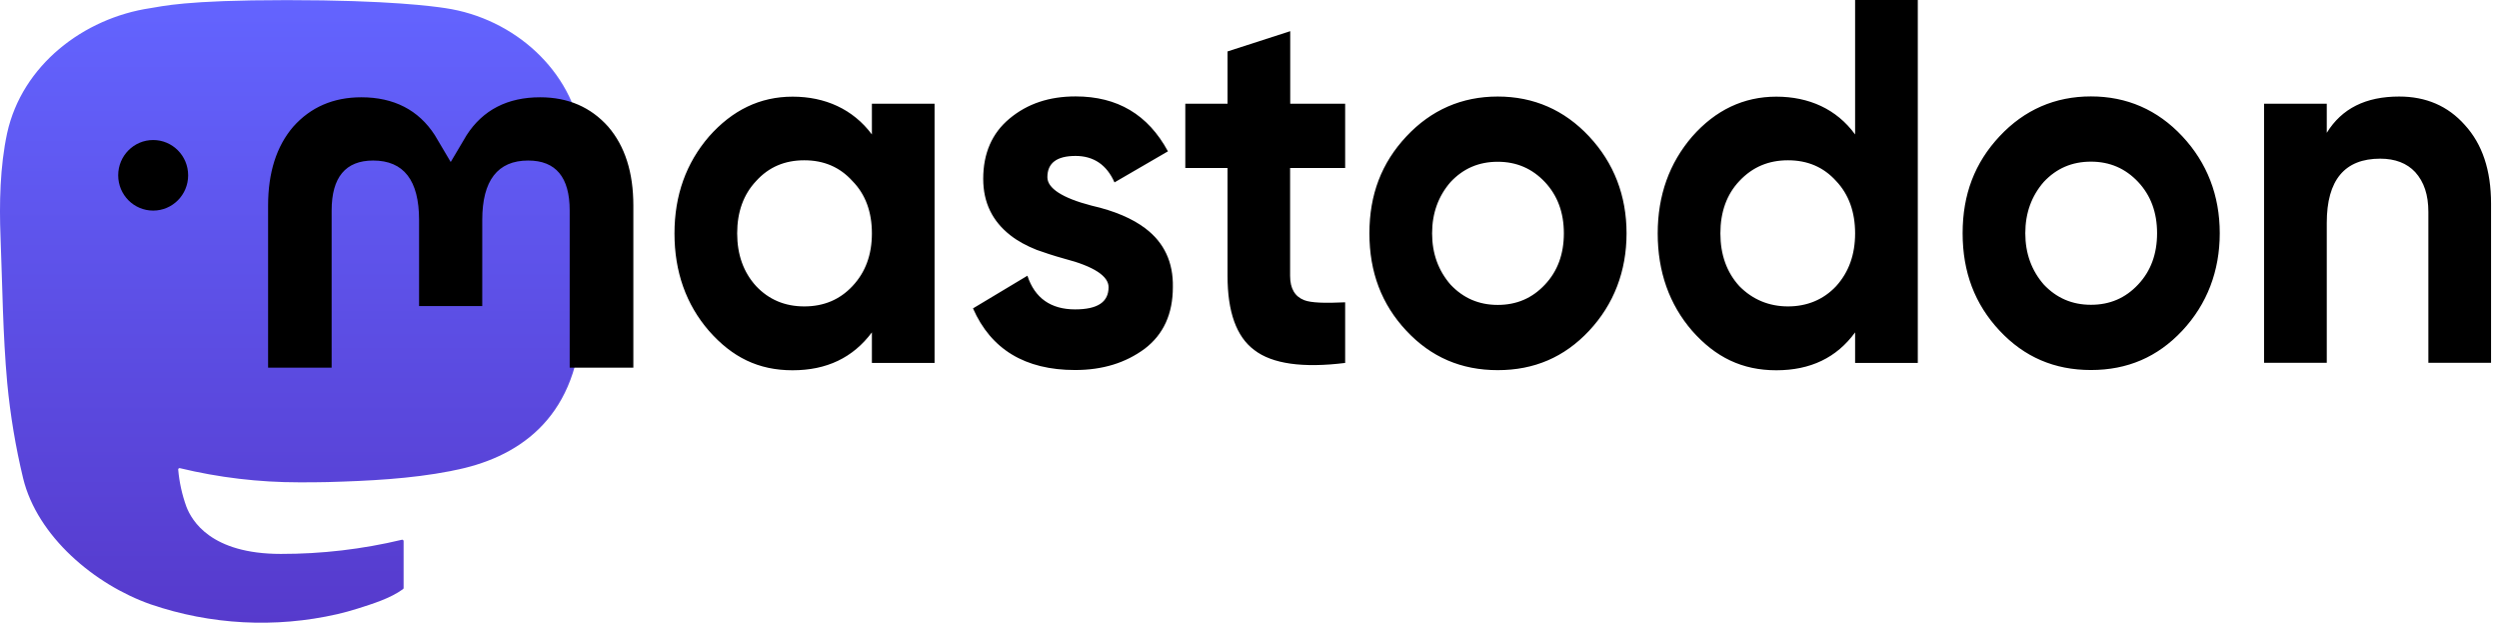
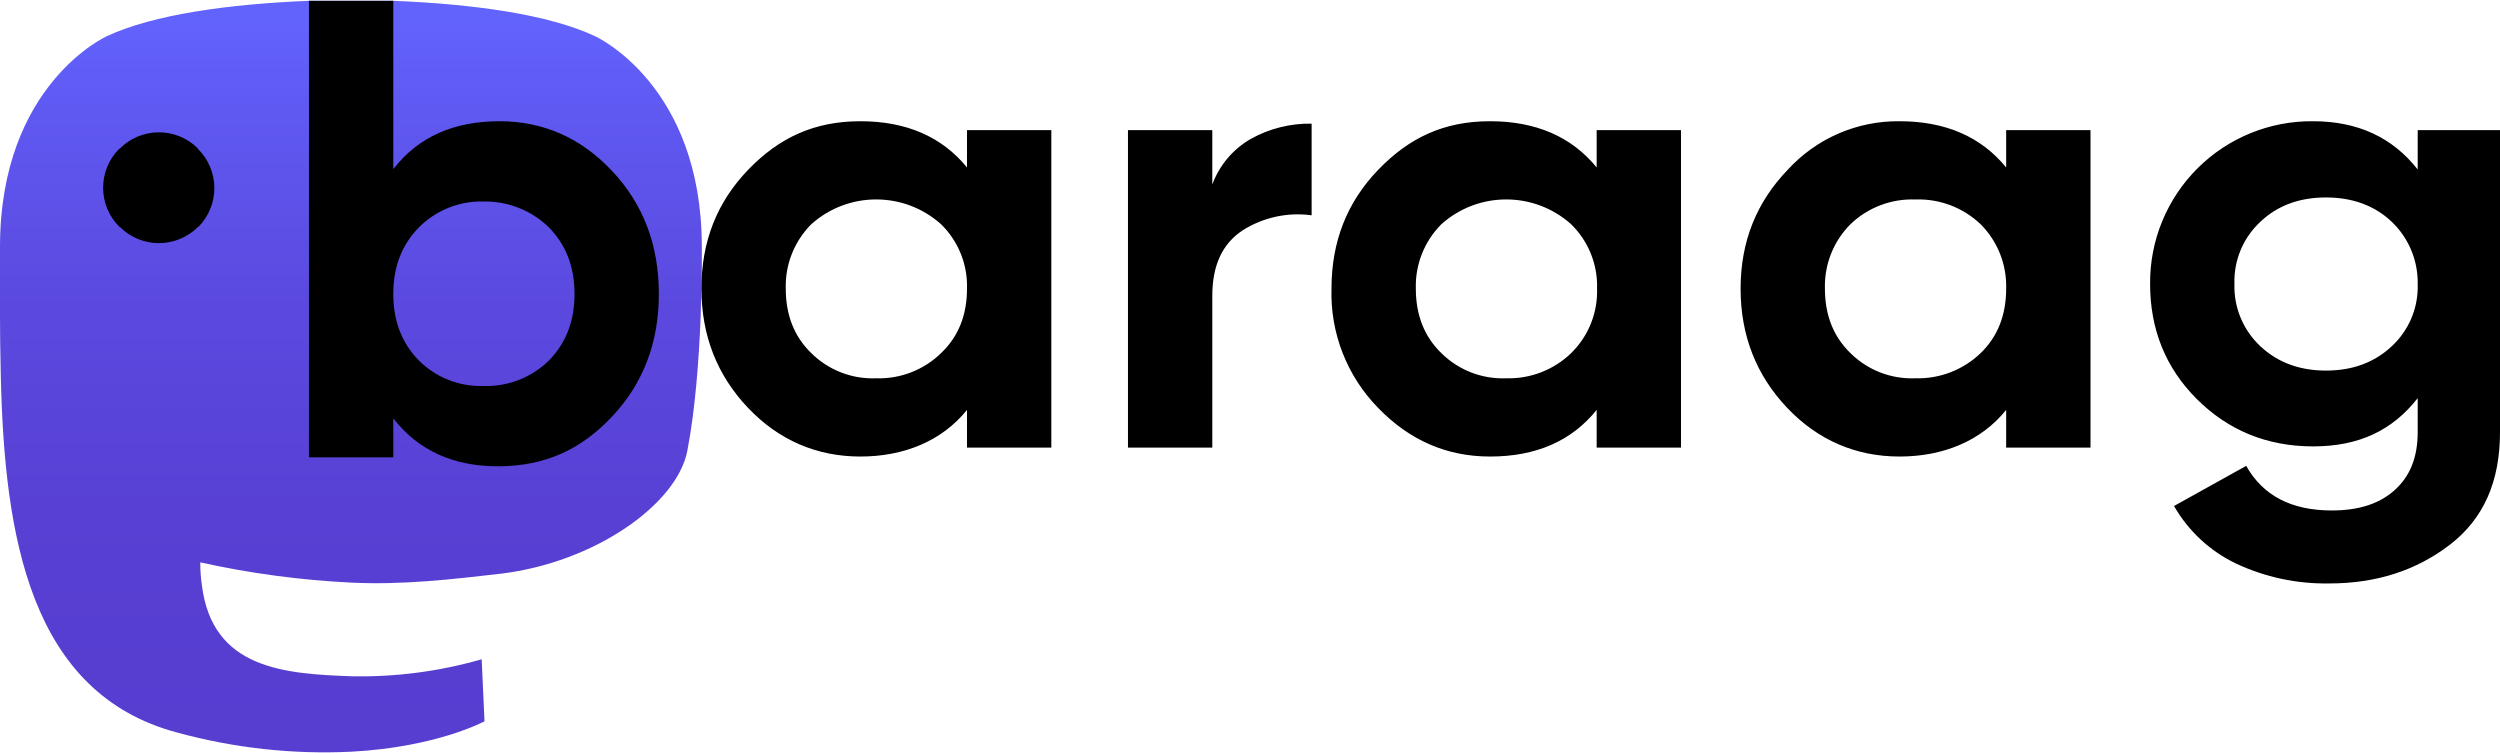
- <svg xmlns="http://www.w3.org/2000/svg" xmlns:xlink="http://www.w3.org/1999/xlink" width="261" height="66" viewBox="0 0 261 66" fill="none">
-   <symbol id="logo-symbol-wordmark">
-     <path d="M60.754 14.403C59.814 7.419 53.727 1.916 46.512 0.849C45.294 0.669 40.682 0.013 29.997 0.013H29.918C19.23 0.013 16.937 0.669 15.72 0.849C8.705 1.886 2.299 6.832 0.745 13.898C-0.003 17.378 -0.083 21.237 0.056 24.776C0.254 29.851 0.293 34.918 0.753 39.973C1.072 43.331 1.628 46.661 2.417 49.941C3.894 55.997 9.875 61.037 15.734 63.093C22.008 65.237 28.754 65.593 35.218 64.121C35.929 63.956 36.632 63.764 37.325 63.545C38.897 63.046 40.738 62.487 42.091 61.507C42.11 61.493 42.125 61.475 42.136 61.455C42.147 61.434 42.153 61.412 42.153 61.389V56.49C42.153 56.469 42.148 56.447 42.138 56.428C42.129 56.409 42.115 56.392 42.098 56.379C42.081 56.365 42.061 56.356 42.04 56.351C42.019 56.346 41.997 56.347 41.976 56.351C37.834 57.341 33.59 57.836 29.332 57.829C22.005 57.829 20.034 54.351 19.469 52.904C19.016 51.653 18.727 50.348 18.612 49.022C18.611 49 18.615 48.977 18.624 48.957C18.633 48.937 18.647 48.919 18.664 48.904C18.682 48.89 18.702 48.88 18.724 48.876C18.745 48.871 18.768 48.871 18.79 48.877C22.862 49.859 27.037 50.355 31.227 50.354C32.234 50.354 33.239 50.354 34.246 50.328C38.46 50.209 42.901 49.994 47.047 49.184C47.15 49.164 47.253 49.146 47.342 49.119C53.881 47.864 60.104 43.923 60.736 33.943C60.76 33.55 60.819 29.828 60.819 29.42C60.822 28.035 61.265 19.591 60.754 14.403Z" fill="url(#paint0_linear_89_11)" />
-     <path d="M12.344 18.303C12.344 16.267 13.978 14.619 15.997 14.619C18.016 14.619 19.65 16.267 19.65 18.303C19.65 20.34 18.016 21.987 15.997 21.987C13.978 21.987 12.344 20.34 12.344 18.303Z" fill="currentColor" />
-     <path d="M66.148 21.468V38.384H59.499V21.974C59.499 18.511 58.058 16.76 55.164 16.76C51.975 16.76 50.367 18.848 50.367 22.96V31.95H43.769V22.96C43.769 18.835 42.174 16.76 38.971 16.76C36.09 16.76 34.637 18.511 34.637 21.974V38.384H28V21.468C28 18.018 28.875 15.268 30.624 13.231C32.437 11.195 34.804 10.157 37.736 10.157C41.132 10.157 43.717 11.48 45.415 14.114L47.074 16.915L48.733 14.114C50.431 11.48 53.004 10.157 56.412 10.157C59.344 10.157 61.711 11.195 63.525 13.231C65.274 15.268 66.148 18.005 66.148 21.468ZM89.03 29.874C90.406 28.409 91.062 26.579 91.062 24.361C91.062 22.143 90.406 20.301 89.03 18.9C87.705 17.434 86.033 16.734 84.001 16.734C81.969 16.734 80.296 17.434 78.972 18.9C77.647 20.301 76.991 22.143 76.991 24.361C76.991 26.579 77.647 28.422 78.972 29.874C80.296 31.275 81.969 31.989 84.001 31.989C86.033 31.989 87.705 31.288 89.03 29.874ZM91.062 10.832H97.609V37.891H91.062V34.7C89.081 37.346 86.342 38.656 82.779 38.656C79.216 38.656 76.477 37.307 74.046 34.544C71.653 31.781 70.444 28.37 70.444 24.374C70.444 20.379 71.666 17.019 74.046 14.256C76.489 11.493 79.383 10.092 82.779 10.092C86.174 10.092 89.081 11.389 91.062 14.036V10.845V10.832ZM119.654 23.868C121.583 25.334 122.548 27.384 122.496 29.978C122.496 32.741 121.532 34.907 119.551 36.412C117.57 37.878 115.178 38.63 112.284 38.63C107.049 38.63 103.499 36.464 101.621 32.196L107.306 28.785C108.065 31.107 109.737 32.3 112.284 32.3C114.625 32.3 115.782 31.548 115.782 29.978C115.782 28.837 114.265 27.812 111.165 27.008C109.995 26.683 109.03 26.359 108.271 26.087C107.204 25.659 106.29 25.166 105.532 24.569C103.654 23.103 102.689 21.157 102.689 18.667C102.689 16.02 103.602 13.906 105.429 12.388C107.306 10.819 109.596 10.066 112.335 10.066C116.709 10.066 119.898 11.96 121.982 15.8L116.4 19.043C115.59 17.201 114.213 16.28 112.335 16.28C110.355 16.28 109.39 17.032 109.39 18.498C109.39 19.64 110.908 20.664 114.008 21.468C116.4 22.013 118.278 22.818 119.641 23.855L119.654 23.868ZM140.477 17.538H134.741V28.798C134.741 30.147 135.255 30.964 136.22 31.34C136.927 31.613 138.355 31.665 140.49 31.561V37.891C136.079 38.436 132.876 37.995 130.998 36.542C129.12 35.141 128.207 32.534 128.207 28.811V17.538H123.795V10.832H128.207V5.37L134.754 3.256V10.832H140.49V17.538H140.477ZM161.352 29.719C162.677 28.318 163.333 26.528 163.333 24.361C163.333 22.195 162.677 20.418 161.352 19.004C160.027 17.603 158.407 16.889 156.426 16.889C154.445 16.889 152.825 17.59 151.5 19.004C150.227 20.47 149.571 22.247 149.571 24.361C149.571 26.476 150.227 28.253 151.5 29.719C152.825 31.12 154.445 31.833 156.426 31.833C158.407 31.833 160.027 31.133 161.352 29.719ZM146.883 34.531C144.297 31.768 143.024 28.422 143.024 24.361C143.024 20.301 144.297 17.006 146.883 14.243C149.468 11.48 152.67 10.079 156.426 10.079C160.182 10.079 163.384 11.48 165.97 14.243C168.555 17.006 169.88 20.418 169.88 24.361C169.88 28.305 168.555 31.768 165.97 34.531C163.384 37.294 160.233 38.643 156.426 38.643C152.619 38.643 149.468 37.294 146.883 34.531ZM191.771 29.874C193.095 28.409 193.751 26.579 193.751 24.361C193.751 22.143 193.095 20.301 191.771 18.9C190.446 17.434 188.774 16.734 186.742 16.734C184.709 16.734 183.037 17.434 181.661 18.9C180.336 20.301 179.68 22.143 179.68 24.361C179.68 26.579 180.336 28.422 181.661 29.874C183.037 31.275 184.761 31.989 186.742 31.989C188.722 31.989 190.446 31.288 191.771 29.874ZM193.751 0H200.298V37.891H193.751V34.7C191.822 37.346 189.082 38.656 185.52 38.656C181.957 38.656 179.179 37.307 176.735 34.544C174.343 31.781 173.134 28.37 173.134 24.374C173.134 20.379 174.356 17.019 176.735 14.256C179.166 11.493 182.111 10.092 185.52 10.092C188.928 10.092 191.822 11.389 193.751 14.036V0.013V0ZM223.308 29.706C224.633 28.305 225.289 26.515 225.289 24.348C225.289 22.182 224.633 20.405 223.308 18.991C221.983 17.59 220.363 16.877 218.382 16.877C216.401 16.877 214.78 17.577 213.456 18.991C212.182 20.457 211.526 22.234 211.526 24.348C211.526 26.463 212.182 28.24 213.456 29.706C214.78 31.107 216.401 31.82 218.382 31.82C220.363 31.82 221.983 31.12 223.308 29.706ZM208.838 34.518C206.253 31.755 204.98 28.409 204.98 24.348C204.98 20.288 206.253 16.993 208.838 14.23C211.424 11.467 214.626 10.066 218.382 10.066C222.137 10.066 225.34 11.467 227.925 14.23C230.511 16.993 231.835 20.405 231.835 24.348C231.835 28.292 230.511 31.755 227.925 34.518C225.34 37.281 222.189 38.63 218.382 38.63C214.575 38.63 211.424 37.281 208.838 34.518ZM260.17 21.261V37.878H253.623V22.13C253.623 20.34 253.173 18.991 252.247 17.966C251.385 17.045 250.164 16.565 248.594 16.565C244.89 16.565 243.012 18.783 243.012 23.272V37.878H236.466V10.832H243.012V13.867C244.581 11.325 247.077 10.079 250.575 10.079C253.366 10.079 255.656 11.052 257.431 13.05C259.257 15.047 260.17 17.759 260.17 21.274" fill="currentColor" />
+ <svg xmlns="http://www.w3.org/2000/svg" xmlns:xlink="http://www.w3.org/1999/xlink" viewBox="0 0 616.6 185.6">
+   <symbol id="logo-symbol-wordmark" viewBox="0 0 616.6 185.6">
    <defs>
-       <linearGradient id="paint0_linear_89_11" x1="30.5" y1="0.013" x2="30.5" y2="65.013" gradientUnits="userSpaceOnUse">
-         <stop stop-color="#6364FF" />
-         <stop offset="1" stop-color="#563ACC" />
+       <linearGradient id="a" x1="119.37" y1="179.74" x2="119.37" y2="6.62" gradientTransform="matrix(1, 0, 0, -1, 0, 185.89)" gradientUnits="userSpaceOnUse">
+         <stop offset="0" stop-color="#6262fd" />
+         <stop offset="0.12" stop-color="#5f59f2" />
+         <stop offset="0.4" stop-color="#5b49df" />
+         <stop offset="0.69" stop-color="#5840d4" />
+         <stop offset="1" stop-color="#573dd0" />
      </linearGradient>
+       <linearGradient id="b" x1="86.56" y1="179.74" x2="86.56" y2="6.62" xlink:href="#a" />
+       <linearGradient id="c" x1="129.79" y1="179.74" x2="129.79" y2="6.62" xlink:href="#a" />
+       <linearGradient id="d" x1="129.79" y1="182.07" x2="129.79" y2="74.75" xlink:href="#a" />
+       <linearGradient id="e" x1="86.64" y1="179.74" x2="86.64" y2="6.62" gradientTransform="matrix(1, 0, 0, -1, 0, 185.88)" xlink:href="#a" />
+       <linearGradient id="f" x1="86.64" y1="182.07" x2="86.64" y2="74.75" gradientTransform="matrix(1, 0, 0, -1, 0, 185.88)" xlink:href="#a" />
    </defs>
+     <path fill="none" d="M48.8,36.6a13.6,13.6,0,0,0-19.3.1h-.1a13.6,13.6,0,0,0,.1,19.3h.1a13.6,13.6,0,0,0,19.2,0h.1a13.6,13.6,0,0,0-.1-19.3Z" transform="translate(0 0)" />
+     <path fill="url(#a)" d="M119.3,95.2a22,22,0,0,0,16.1-6.3c4.2-4.3,6.3-9.7,6.3-16.4s-2.1-12.1-6.3-16.4a22.5,22.5,0,0,0-16.1-6.4,21.7,21.7,0,0,0-16,6.4C99.1,60.4,97,65.8,97,72.5s2.1,12.1,6.3,16.4A21.6,21.6,0,0,0,119.3,95.2Z" transform="translate(0 0)" />
+     <path fill="url(#b)" d="M173.1,60.9c0-40.2-26.4-52-26.4-52C135.4,3.6,117,1,97,.2H76.2C56.3,1,37.8,3.6,26.4,8.9c0,0-26.4,11.8-26.4,52,0,9.3-.1,20.3.2,32,.9,39.4,7.2,78.2,43.6,87.8a137.3,137.3,0,0,0,42.8,4.7c21.1-1.1,32.9-7.5,32.9-7.5l-.7-15.3a108.3,108.3,0,0,1-32,4.2c-16.7-.6-34.4-1.8-37-22.4a36.4,36.4,0,0,1-.4-5.7,221.6,221.6,0,0,0,37.3,5c12.7.6,24.6-.8,36.8-2.2,23.2-2.8,43.4-17.1,46-30.2C173.5,90.7,173.1,60.9,173.1,60.9Z" transform="translate(0 0)" />
+     <path fill="url(#c)" d="M123.2,115c-11.3.1-20-3.9-26.1-11.7H97c6.2,7.9,14.9,11.8,26.2,11.8s20.1-4.1,27.8-12.4,11.5-18.3,11.5-30.2h0c0,11.9-3.8,22-11.5,30.2S134,115,123.2,115Z" transform="translate(0 0)" />
+     <path fill="url(#d)" d="M123.2,115c-11.3.1-20-3.9-26.1-11.7H97c6.2,7.9,14.9,11.8,26.2,11.8s20.1-4.1,27.8-12.4,11.5-18.3,11.5-30.2h0c0,11.9-3.8,22-11.5,30.2S134,115,123.2,115Z" transform="translate(0 0)" />
+     <polygon fill="url(#e)" points="76.3 112.8 76.2 112.8 76.2 112.8 97.1 112.8 97.1 112.8 97 112.8 76.3 112.8" />
+     <polygon fill="url(#f)" points="76.3 112.8 76.2 112.8 76.2 112.8 97.1 112.8 97.1 112.8 97 112.8 76.3 112.8" />
+     <path fill="currentColor" d="M238.5,41.3c-6.2-7.6-15-11.4-26.3-11.4s-20,4-27.7,12S173,59.6,173,71.2s3.9,21.4,11.5,29.4,17,12,27.7,12,20.1-3.8,26.3-11.5v9.3h20.8V32.1H238.5Zm-6.4,45.8a21.9,21.9,0,0,1-16,6.2,21.5,21.5,0,0,1-16-6.2q-6.3-6.1-6.3-15.9a21.6,21.6,0,0,1,6.3-15.9,24,24,0,0,1,32,0,21.3,21.3,0,0,1,6.4,15.9C238.5,77.7,236.4,83,232.1,87.1Zm76.5-52.9a29.7,29.7,0,0,1,14.9-3.7V53.1a25.4,25.4,0,0,0-17,3.7c-5,3.3-7.5,8.6-7.5,16.2v37.4H278.2V32.1H299V45.5A21.6,21.6,0,0,1,308.6,34.2Zm85.2,7.1c-6.2-7.6-15-11.4-26.3-11.4s-19.9,4-27.6,12-11.5,17.7-11.5,29.3a40.3,40.3,0,0,0,11.5,29.4q11.6,12,27.6,12c11.3,0,20.1-3.8,26.3-11.5v9.3h20.8V32.1H393.8Zm-6.3,45.8a22.1,22.1,0,0,1-16,6.2,21.5,21.5,0,0,1-16-6.2q-6.3-6.1-6.3-15.9a21.6,21.6,0,0,1,6.3-15.9,24,24,0,0,1,32,0,21.3,21.3,0,0,1,6.4,15.9A21.3,21.3,0,0,1,387.5,87.1ZM494.8,41.3c-6.2-7.6-15-11.4-26.3-11.4a36.8,36.8,0,0,0-27.6,12c-7.7,8-11.6,17.7-11.6,29.3s3.9,21.4,11.5,29.4,17,12,27.7,12,20.1-3.8,26.3-11.5v9.3h20.8V32.1H494.8Zm-6.3,45.8a22.3,22.3,0,0,1-16.1,6.2,21.5,21.5,0,0,1-16-6.2h0q-6.3-6.1-6.3-15.9a21.6,21.6,0,0,1,6.3-15.9,21.9,21.9,0,0,1,16-6.1,22.2,22.2,0,0,1,16.1,6.1,21.6,21.6,0,0,1,6.3,15.9Q494.8,81,488.5,87.1Zm107.8-55v9.7c-6.2-7.9-14.8-11.9-25.8-11.9A39.8,39.8,0,0,0,530.3,70c0,11.2,3.8,20.7,11.5,28.4s17.3,11.7,28.7,11.7,19.6-4,25.8-11.9v8.4c0,6.2-1.9,10.9-5.7,14.3s-8.9,5-15.5,5c-10,0-17-3.7-21.1-11l-17.8,9.9A35.1,35.1,0,0,0,551.5,139a52,52,0,0,0,23,4.9c11.6,0,21.5-3.2,29.8-9.6s12.3-15.6,12.3-27.7V32.1Zm-6.4,53.3q-6.4,6-16.2,6t-16.2-6h0A20.2,20.2,0,0,1,551.1,70a20,20,0,0,1,6.4-15.3q6.3-6,16.2-6c6.5,0,12,2,16.2,6A20.7,20.7,0,0,1,596.3,70,20,20,0,0,1,589.9,85.4ZM48.8,36.7A13.6,13.6,0,0,1,48.9,56h-.1a13.6,13.6,0,0,1-19.2,0h-.1a13.6,13.6,0,0,1-.1-19.3h.1a13.6,13.6,0,0,1,19.3-.1Zm74.4-6.8q-17,0-26.1,11.7c0,.1-.1,0-.1,0V.2H86.2L78.5.2H76.2V112.8H97v-9.5h.1c6.1,7.8,14.8,11.8,26.1,11.7s20.1-4.1,27.8-12.3,11.5-18.3,11.5-30.2h0c0-12-3.8-22.1-11.5-30.3S134,29.9,123.2,29.9Zm12.2,59a22,22,0,0,1-16.1,6.3,21.6,21.6,0,0,1-16-6.3C99.1,84.6,97,79.2,97,72.5s2.1-12.1,6.3-16.4a21.7,21.7,0,0,1,16-6.4,22.5,22.5,0,0,1,16.1,6.4c4.2,4.3,6.3,9.7,6.3,16.4S139.6,84.6,135.4,88.9Z" transform="translate(0 0)" />
  </symbol>
  <use xlink:href="#logo-symbol-wordmark" />
</svg>
